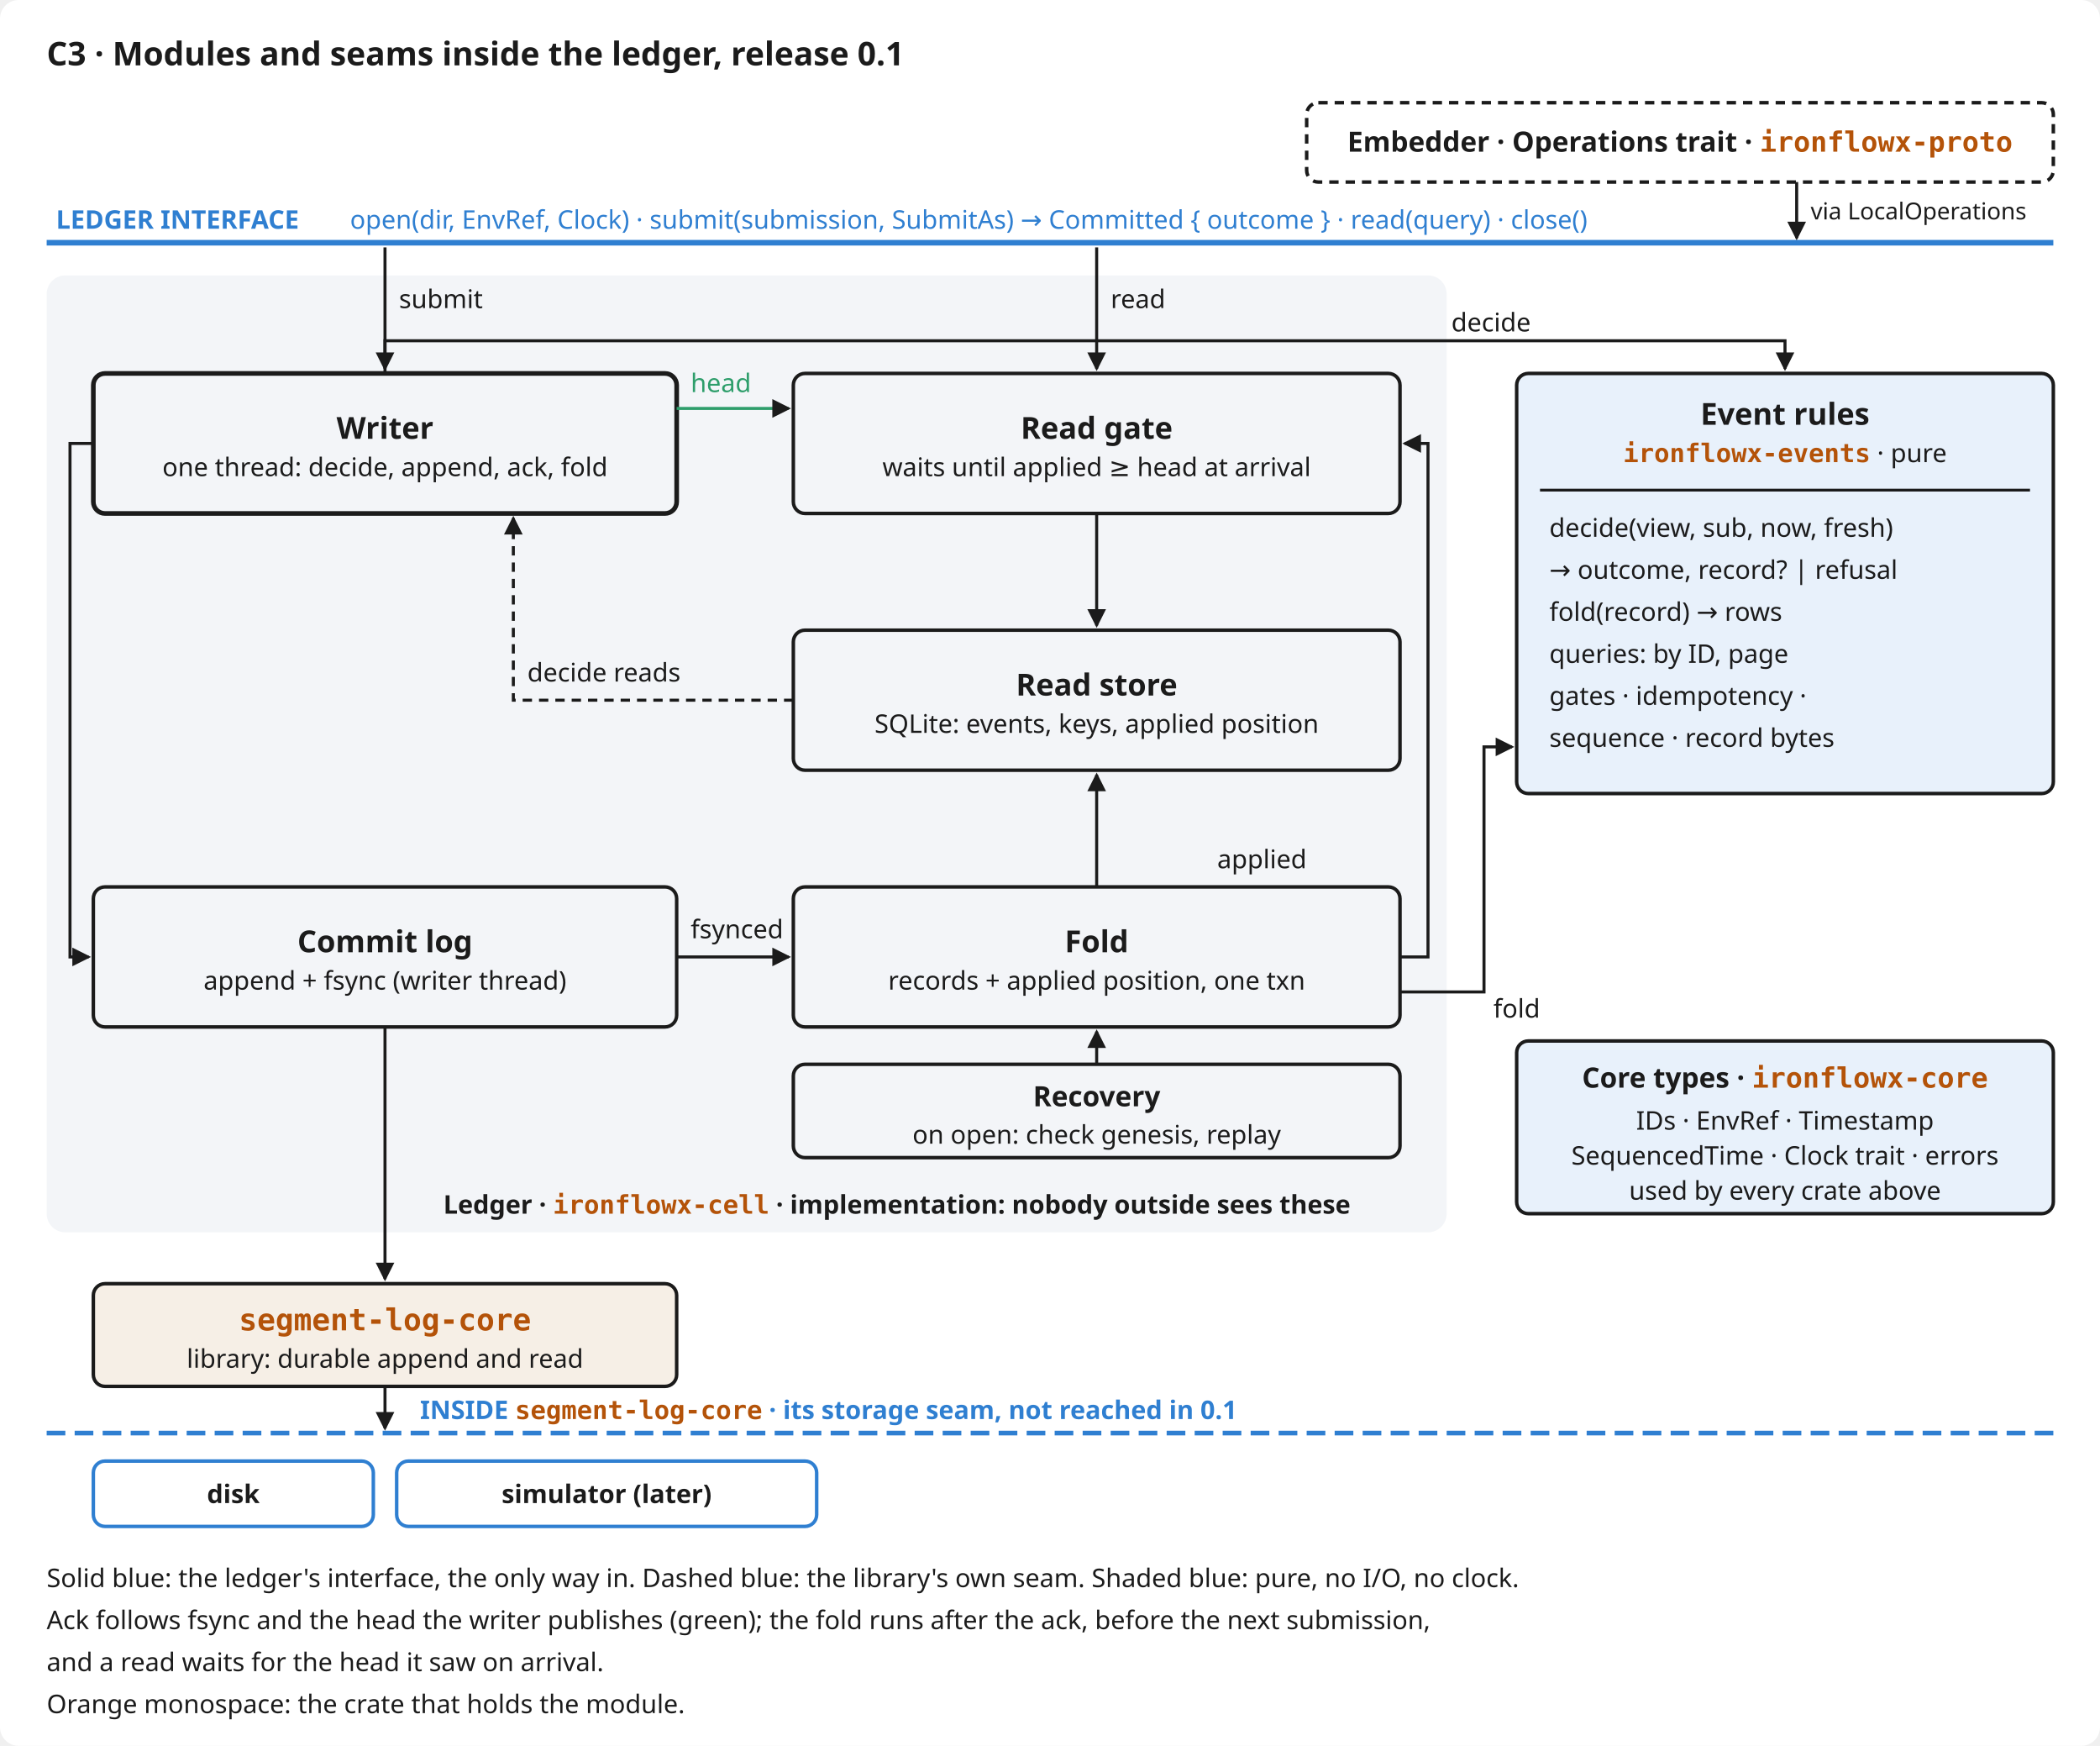
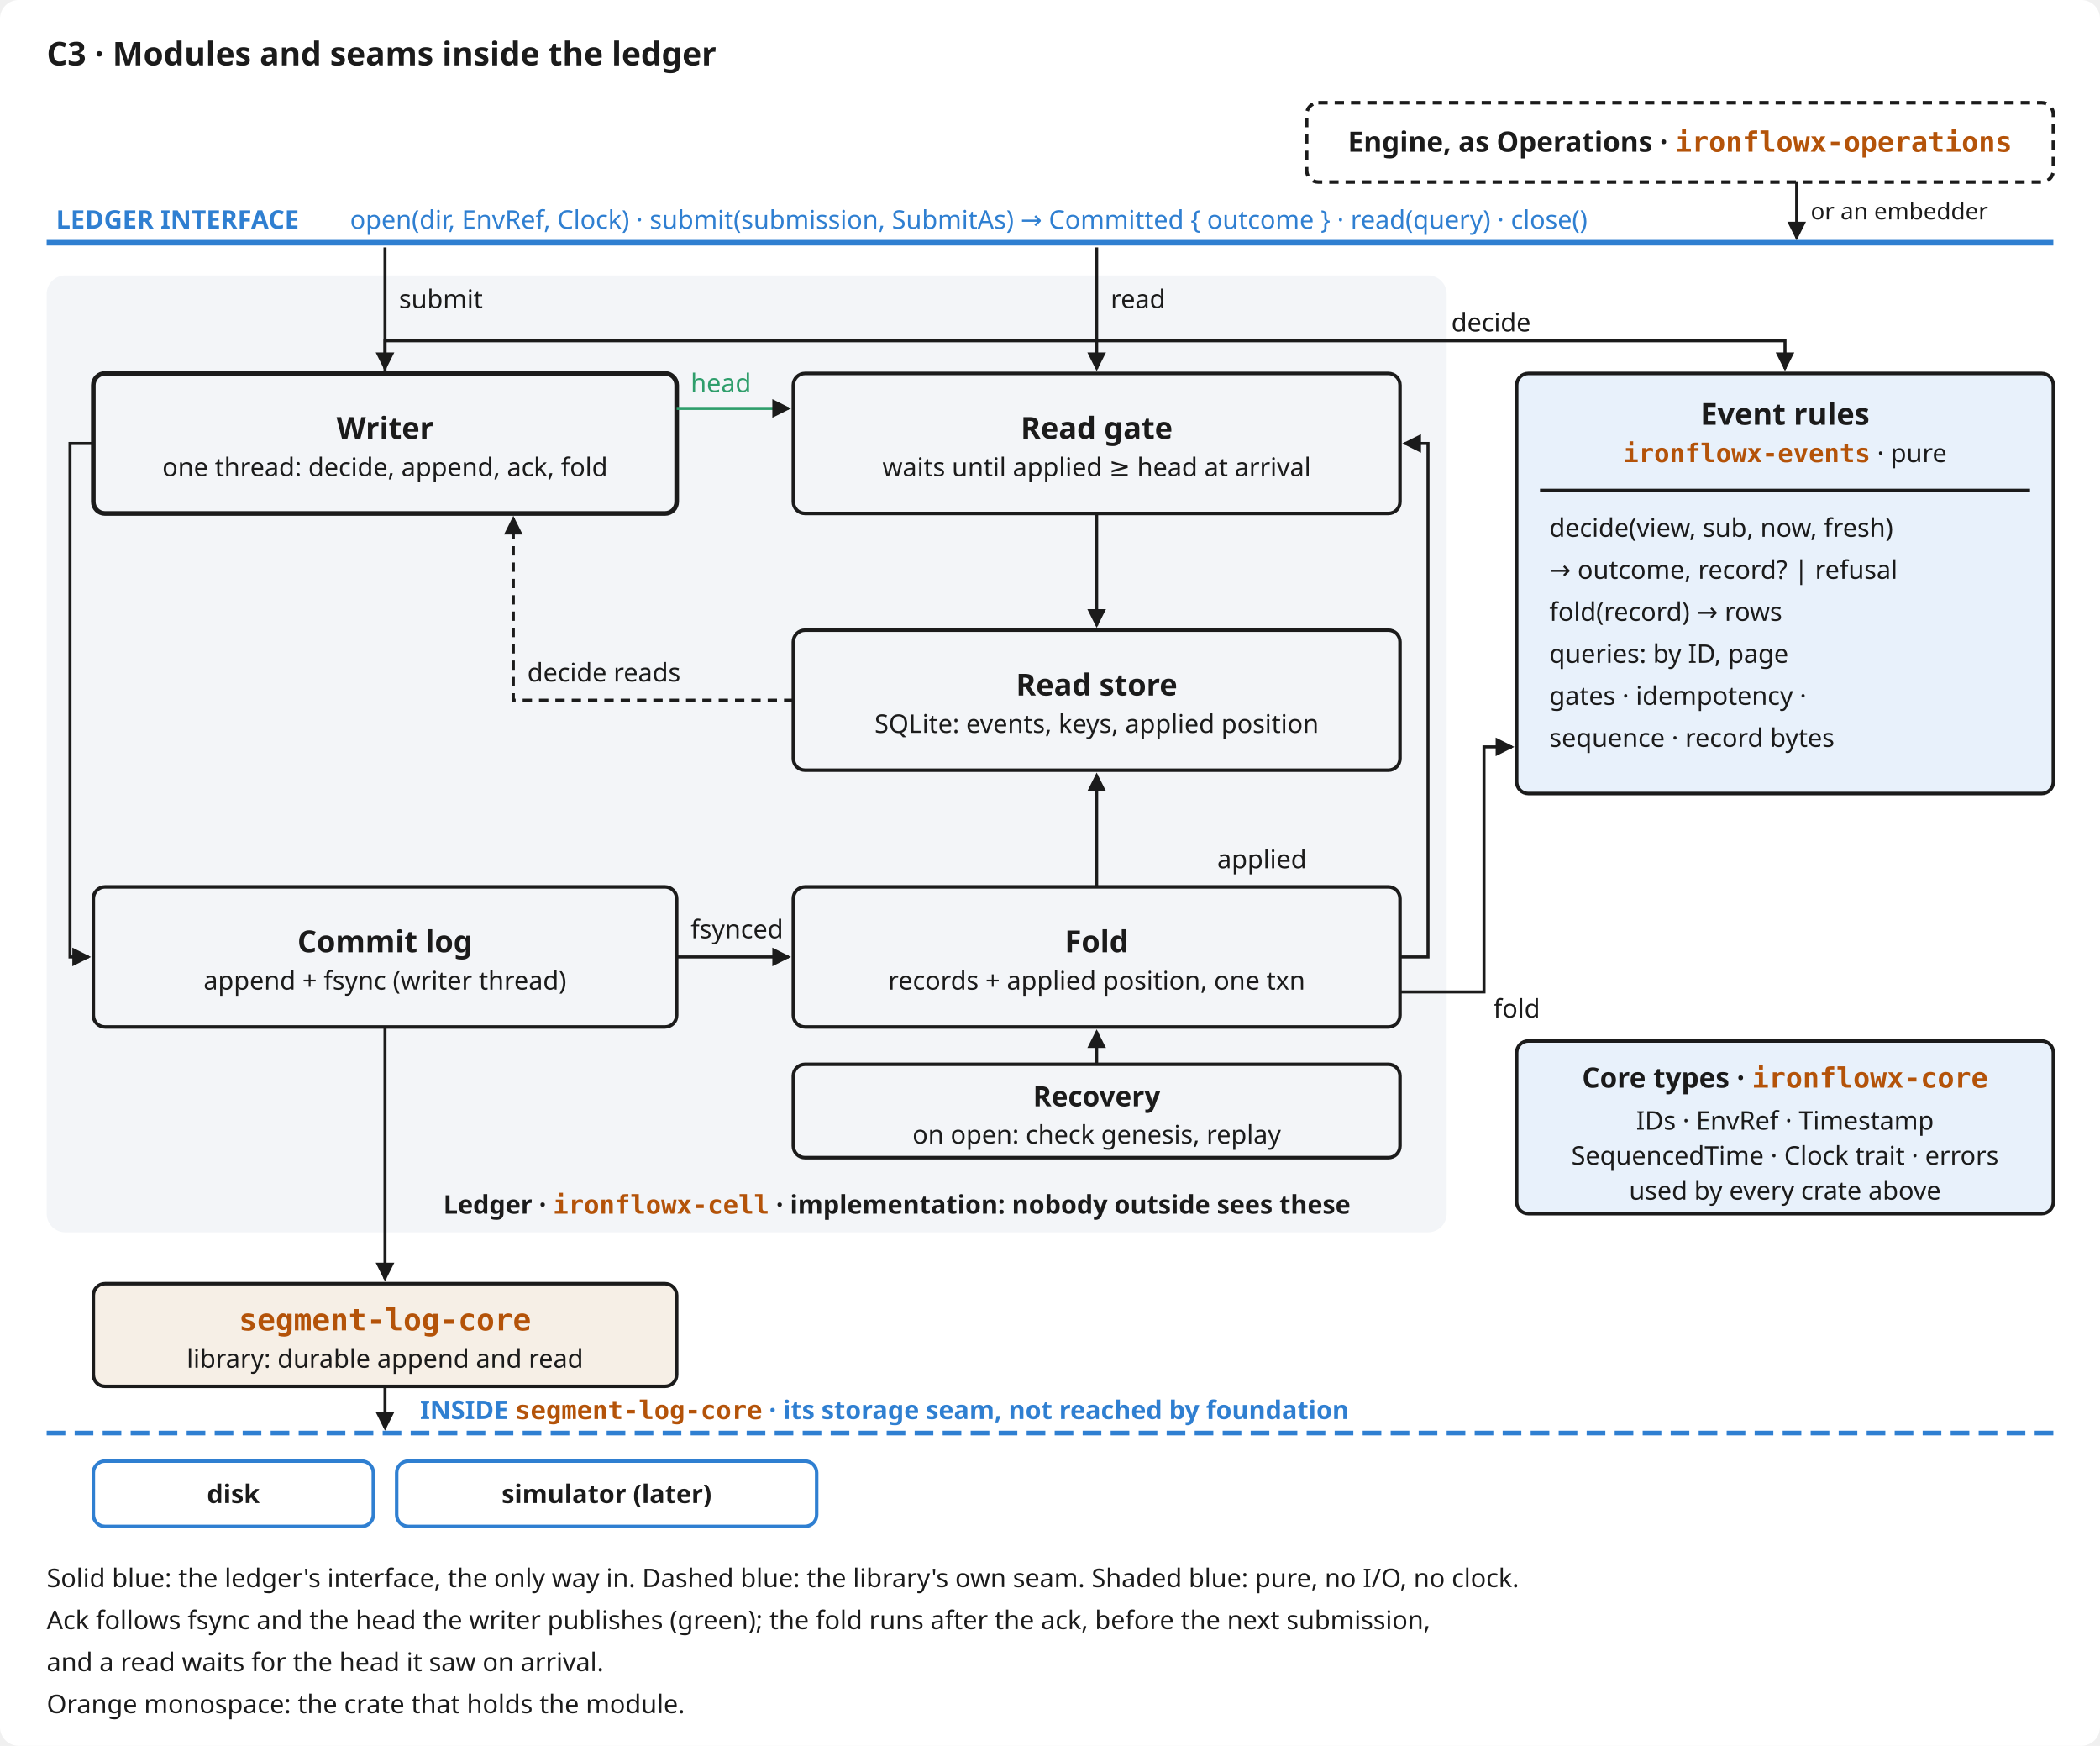
- <svg xmlns="http://www.w3.org/2000/svg" width="900" height="748" viewBox="0 0 900 748" role="img" aria-label="C3 for release 0.1: modules and seams inside the ledger. The ledger interface is open, submit, read and close. Inside: the writer decides with the event rules against the read store, appends to the commit log with fsync, publishes the committed head to the read gate, and acknowledges; then, before the next submission, the fold applies the record and the applied position to the SQLite read store in one transaction and tells the read gate; a read snapshots the committed head on arrival and waits at the gate until it is applied. Recovery replays the log tail through the fold on open. Recovery checks the genesis record first. Inside the segment log library is its own storage seam, which 0.1 does not reach. Core types in ironflowx-core are used by every crate." font-family="sans-serif" fill="currentColor">
+ <svg xmlns="http://www.w3.org/2000/svg" width="900" height="748" viewBox="0 0 900 748" role="img" aria-label="C3: modules and seams inside the ledger. The ledger interface is open, submit, read and close. Inside: the writer decides with the event rules against the read store, appends to the commit log with fsync, publishes the committed head to the read gate, and acknowledges; then, before the next submission, the fold applies the record and the applied position to the SQLite read store in one transaction and tells the read gate; a read snapshots the committed head on arrival and waits at the gate until it is applied. Recovery replays the log tail through the fold on open. Recovery checks the genesis record first. Inside the segment log library is its own storage seam, which foundation does not reach. Core types in ironflowx-core are used by every crate." font-family="sans-serif" fill="currentColor">
  <style>svg{color:#1b1b1b}.bg{fill:#ffffff}.band{fill:#f3f5f8}.pure{fill:#e8f1fb}.lib{fill:#f6efe6}.crate{font-family:ui-monospace,Menlo,Consolas,monospace;font-weight:700;fill:#b45309}@media (prefers-color-scheme:dark){svg{color:#e6e6e6}.bg{fill:#16181d}.band{fill:#1f232b}.pure{fill:#18283a}.lib{fill:#2b241b}.crate{fill:#f5a524}}</style>
  <rect class="bg" width="900" height="748" rx="8" />
  <defs>
    <marker id="a-c3-modules" markerUnits="userSpaceOnUse" markerWidth="8" markerHeight="8" refX="7" refY="4" orient="auto">
      <path d="M0,0 L8,4 L0,8 z" fill="currentColor" />
    </marker>
  </defs>
-   <text x="20" y="28" font-size="14" font-weight="600" text-anchor="start">C3 · Modules and seams inside the ledger, release 0.1</text>
+   <text x="20" y="28" font-size="14" font-weight="600" text-anchor="start">C3 · Modules and seams inside the ledger</text>
  <rect x="560" y="44" width="320" height="34" rx="5" fill="none" stroke="currentColor" stroke-width="1.5" stroke-dasharray="4 3" />
-   <text x="720" y="65" text-anchor="middle" font-size="12" font-weight="600">Embedder · Operations trait · <tspan class="crate">ironflowx-proto</tspan>
+   <text x="720" y="65" text-anchor="middle" font-size="12" font-weight="600">Engine, as Operations · <tspan class="crate">ironflowx-operations</tspan>
  </text>
-   <text x="776" y="94" font-size="10">via LocalOperations</text>
+   <text x="776" y="94" font-size="10">or an embedder</text>
  <path d="M20 104 H880" stroke="#2f7fd1" stroke-width="2.4" fill="none" />
  <text x="24" y="98" font-size="11" font-weight="600" text-anchor="start" fill="#2f7fd1">LEDGER INTERFACE</text>
  <text x="150" y="98" font-size="11" text-anchor="start" fill="#2f7fd1">open(dir, EnvRef, Clock) · submit(submission, SubmitAs) → Committed { outcome } · read(query) · close()</text>
  <path d="M770 78 V102" stroke="currentColor" stroke-width="1.3" fill="none" marker-end="url(#a-c3-modules)" />
  <rect class="band" x="20" y="118" width="600" height="410" rx="8" />
  <text x="190" y="520" font-size="11" font-weight="600" text-anchor="start">Ledger · <tspan class="crate">ironflowx-cell</tspan> · implementation: nobody outside sees these</text>
  <rect x="40" y="160" width="250" height="60" rx="5" fill="none" stroke="currentColor" stroke-width="2" />
  <text x="165.0" y="188.0" text-anchor="middle" font-size="13" font-weight="600">Writer</text>
  <text x="165.0" y="204.0" text-anchor="middle" font-size="11">one thread: decide, append, ack, fold</text>
  <rect x="340" y="160" width="260" height="60" rx="5" fill="none" stroke="currentColor" stroke-width="1.5" />
  <text x="470.0" y="188.0" text-anchor="middle" font-size="13" font-weight="600">Read gate</text>
  <text x="470.0" y="204.0" text-anchor="middle" font-size="11">waits until applied ≥ head at arrival</text>
  <rect x="340" y="270" width="260" height="60" rx="5" fill="none" stroke="currentColor" stroke-width="1.5" />
  <text x="470.0" y="298.0" text-anchor="middle" font-size="13" font-weight="600">Read store</text>
  <text x="470.0" y="314.0" text-anchor="middle" font-size="11">SQLite: events, keys, applied position</text>
  <rect x="40" y="380" width="250" height="60" rx="5" fill="none" stroke="currentColor" stroke-width="1.5" />
  <text x="165.0" y="408.0" text-anchor="middle" font-size="13" font-weight="600">Commit log</text>
  <text x="165.0" y="424.0" text-anchor="middle" font-size="11">append + fsync (writer thread)</text>
  <rect x="340" y="380" width="260" height="60" rx="5" fill="none" stroke="currentColor" stroke-width="1.5" />
  <text x="470.0" y="408.0" text-anchor="middle" font-size="13" font-weight="600">Fold</text>
  <text x="470.0" y="424.0" text-anchor="middle" font-size="11">records + applied position, one txn</text>
  <rect x="340" y="456" width="260" height="40" rx="5" fill="none" stroke="currentColor" stroke-width="1.5" />
  <text x="470.0" y="474.0" text-anchor="middle" font-size="12" font-weight="600">Recovery</text>
  <text x="470.0" y="490.0" text-anchor="middle" font-size="11">on open: check genesis, replay</text>
  <path d="M165 106 V158" stroke="currentColor" stroke-width="1.3" fill="none" marker-end="url(#a-c3-modules)" />
  <text x="171" y="132" font-size="11" text-anchor="start">submit</text>
  <path d="M470 106 V158" stroke="currentColor" stroke-width="1.3" fill="none" marker-end="url(#a-c3-modules)" />
  <text x="476" y="132" font-size="11" text-anchor="start">read</text>
  <path d="M40 190 H30 V410 H38" stroke="currentColor" stroke-width="1.3" fill="none" marker-end="url(#a-c3-modules)" />
  <path d="M290 410 H338" stroke="currentColor" stroke-width="1.3" fill="none" marker-end="url(#a-c3-modules)" />
  <text x="296" y="402" font-size="11" text-anchor="start">fsynced</text>
  <path d="M470 380 V332" stroke="currentColor" stroke-width="1.3" fill="none" marker-end="url(#a-c3-modules)" />
  <path d="M290 175 H338" stroke="#2e9e6b" stroke-width="1.3" fill="none" marker-end="url(#a-c3-modules)" />
  <text x="296" y="168" font-size="11" text-anchor="start" fill="#2e9e6b">head</text>
  <path d="M470 220 V268" stroke="currentColor" stroke-width="1.3" fill="none" marker-end="url(#a-c3-modules)" />
  <path d="M470 456 V442" stroke="currentColor" stroke-width="1.3" fill="none" marker-end="url(#a-c3-modules)" />
  <path d="M600 410 H612 V190 H602" stroke="currentColor" stroke-width="1.3" fill="none" marker-end="url(#a-c3-modules)" />
  <text x="560" y="372" font-size="11" text-anchor="end">applied</text>
  <path d="M340 300 H220 V222" stroke="currentColor" stroke-width="1.3" fill="none" marker-end="url(#a-c3-modules)" stroke-dasharray="4 3" />
  <text x="226" y="292" font-size="11" text-anchor="start">decide reads</text>
  <path d="M165 440 V548" stroke="currentColor" stroke-width="1.3" fill="none" marker-end="url(#a-c3-modules)" />
  <rect class="pure" x="650" y="160" width="230" height="180" rx="5" />
  <rect x="650" y="160" width="230" height="180" rx="5" fill="none" stroke="currentColor" stroke-width="1.5" />
  <text x="765" y="182" font-size="13" font-weight="600" text-anchor="middle">Event rules</text>
  <text x="765" y="198" font-size="11" text-anchor="middle">
    <tspan class="crate">ironflowx-events</tspan> · pure</text>
  <path d="M660 210 H870" stroke="currentColor" stroke-width="1.2" fill="none" />
  <text x="664" y="230" font-size="11" text-anchor="start">decide(view, sub, now, fresh)</text>
  <text x="664" y="248" font-size="11" text-anchor="start">  → outcome, record? | refusal</text>
  <text x="664" y="266" font-size="11" text-anchor="start">fold(record) → rows</text>
  <text x="664" y="284" font-size="11" text-anchor="start">queries: by ID, page</text>
  <text x="664" y="302" font-size="11" text-anchor="start">gates · idempotency ·</text>
  <text x="664" y="320" font-size="11" text-anchor="start">sequence · record bytes</text>
  <path d="M165 160 V146 H765 V158" stroke="currentColor" stroke-width="1.3" fill="none" marker-end="url(#a-c3-modules)" />
  <text x="622" y="142" font-size="11" text-anchor="start">decide</text>
  <path d="M600 425 H636 V320 H648" stroke="currentColor" stroke-width="1.3" fill="none" marker-end="url(#a-c3-modules)" />
  <text x="640" y="436" font-size="11" text-anchor="start">fold</text>
  <rect class="lib" x="40" y="550" width="250" height="44" rx="5" />
  <rect x="40" y="550" width="250" height="44" rx="5" fill="none" stroke="currentColor" stroke-width="1.5" />
  <text x="165.0" y="570.0" text-anchor="middle" font-size="13" font-weight="600">
    <tspan class="crate">segment-log-core</tspan>
  </text>
  <text x="165.0" y="586.0" text-anchor="middle" font-size="11">library: durable append and read</text>
  <path d="M20 614 H880" stroke="#2f7fd1" stroke-width="2" fill="none" stroke-dasharray="8 4" />
-   <text x="180" y="608" font-size="11" font-weight="600" text-anchor="start" fill="#2f7fd1">INSIDE <tspan class="crate">segment-log-core</tspan> · its storage seam, not reached in 0.1</text>
+   <text x="180" y="608" font-size="11" font-weight="600" text-anchor="start" fill="#2f7fd1">INSIDE <tspan class="crate">segment-log-core</tspan> · its storage seam, not reached by foundation</text>
  <path d="M165 594 V612" stroke="currentColor" stroke-width="1.3" fill="none" marker-end="url(#a-c3-modules)" />
  <rect x="40" y="626" width="120" height="28" rx="5" fill="none" stroke="#2f7fd1" stroke-width="1.5" />
  <text x="100.0" y="644.0" text-anchor="middle" font-size="11" font-weight="600">disk</text>
  <rect x="170" y="626" width="180" height="28" rx="5" fill="none" stroke="#2f7fd1" stroke-width="1.5" />
  <text x="260.0" y="644.0" text-anchor="middle" font-size="11" font-weight="600">simulator (later)</text>
  <rect class="pure" x="650" y="446" width="230" height="74" rx="5" />
  <rect x="650" y="446" width="230" height="74" rx="5" fill="none" stroke="currentColor" stroke-width="1.5" />
  <text x="765" y="466" text-anchor="middle" font-size="12" font-weight="600">Core types · <tspan class="crate">ironflowx-core</tspan>
  </text>
  <text x="765" y="484" text-anchor="middle" font-size="11">IDs · EnvRef · Timestamp</text>
  <text x="765" y="499" text-anchor="middle" font-size="11">SequencedTime · Clock trait · errors</text>
  <text x="765" y="514" text-anchor="middle" font-size="11">used by every crate above</text>
  <text x="20" y="680" font-size="11" text-anchor="start">Solid blue: the ledger's interface, the only way in. Dashed blue: the library's own seam. Shaded blue: pure, no I/O, no clock.</text>
  <text x="20" y="698" font-size="11" text-anchor="start">Ack follows fsync and the head the writer publishes (green); the fold runs after the ack, before the next submission,</text>
  <text x="20" y="716" font-size="11" text-anchor="start">and a read waits for the head it saw on arrival.</text>
  <text x="20" y="734" font-size="11" text-anchor="start">Orange monospace: the crate that holds the module.</text>
</svg>
